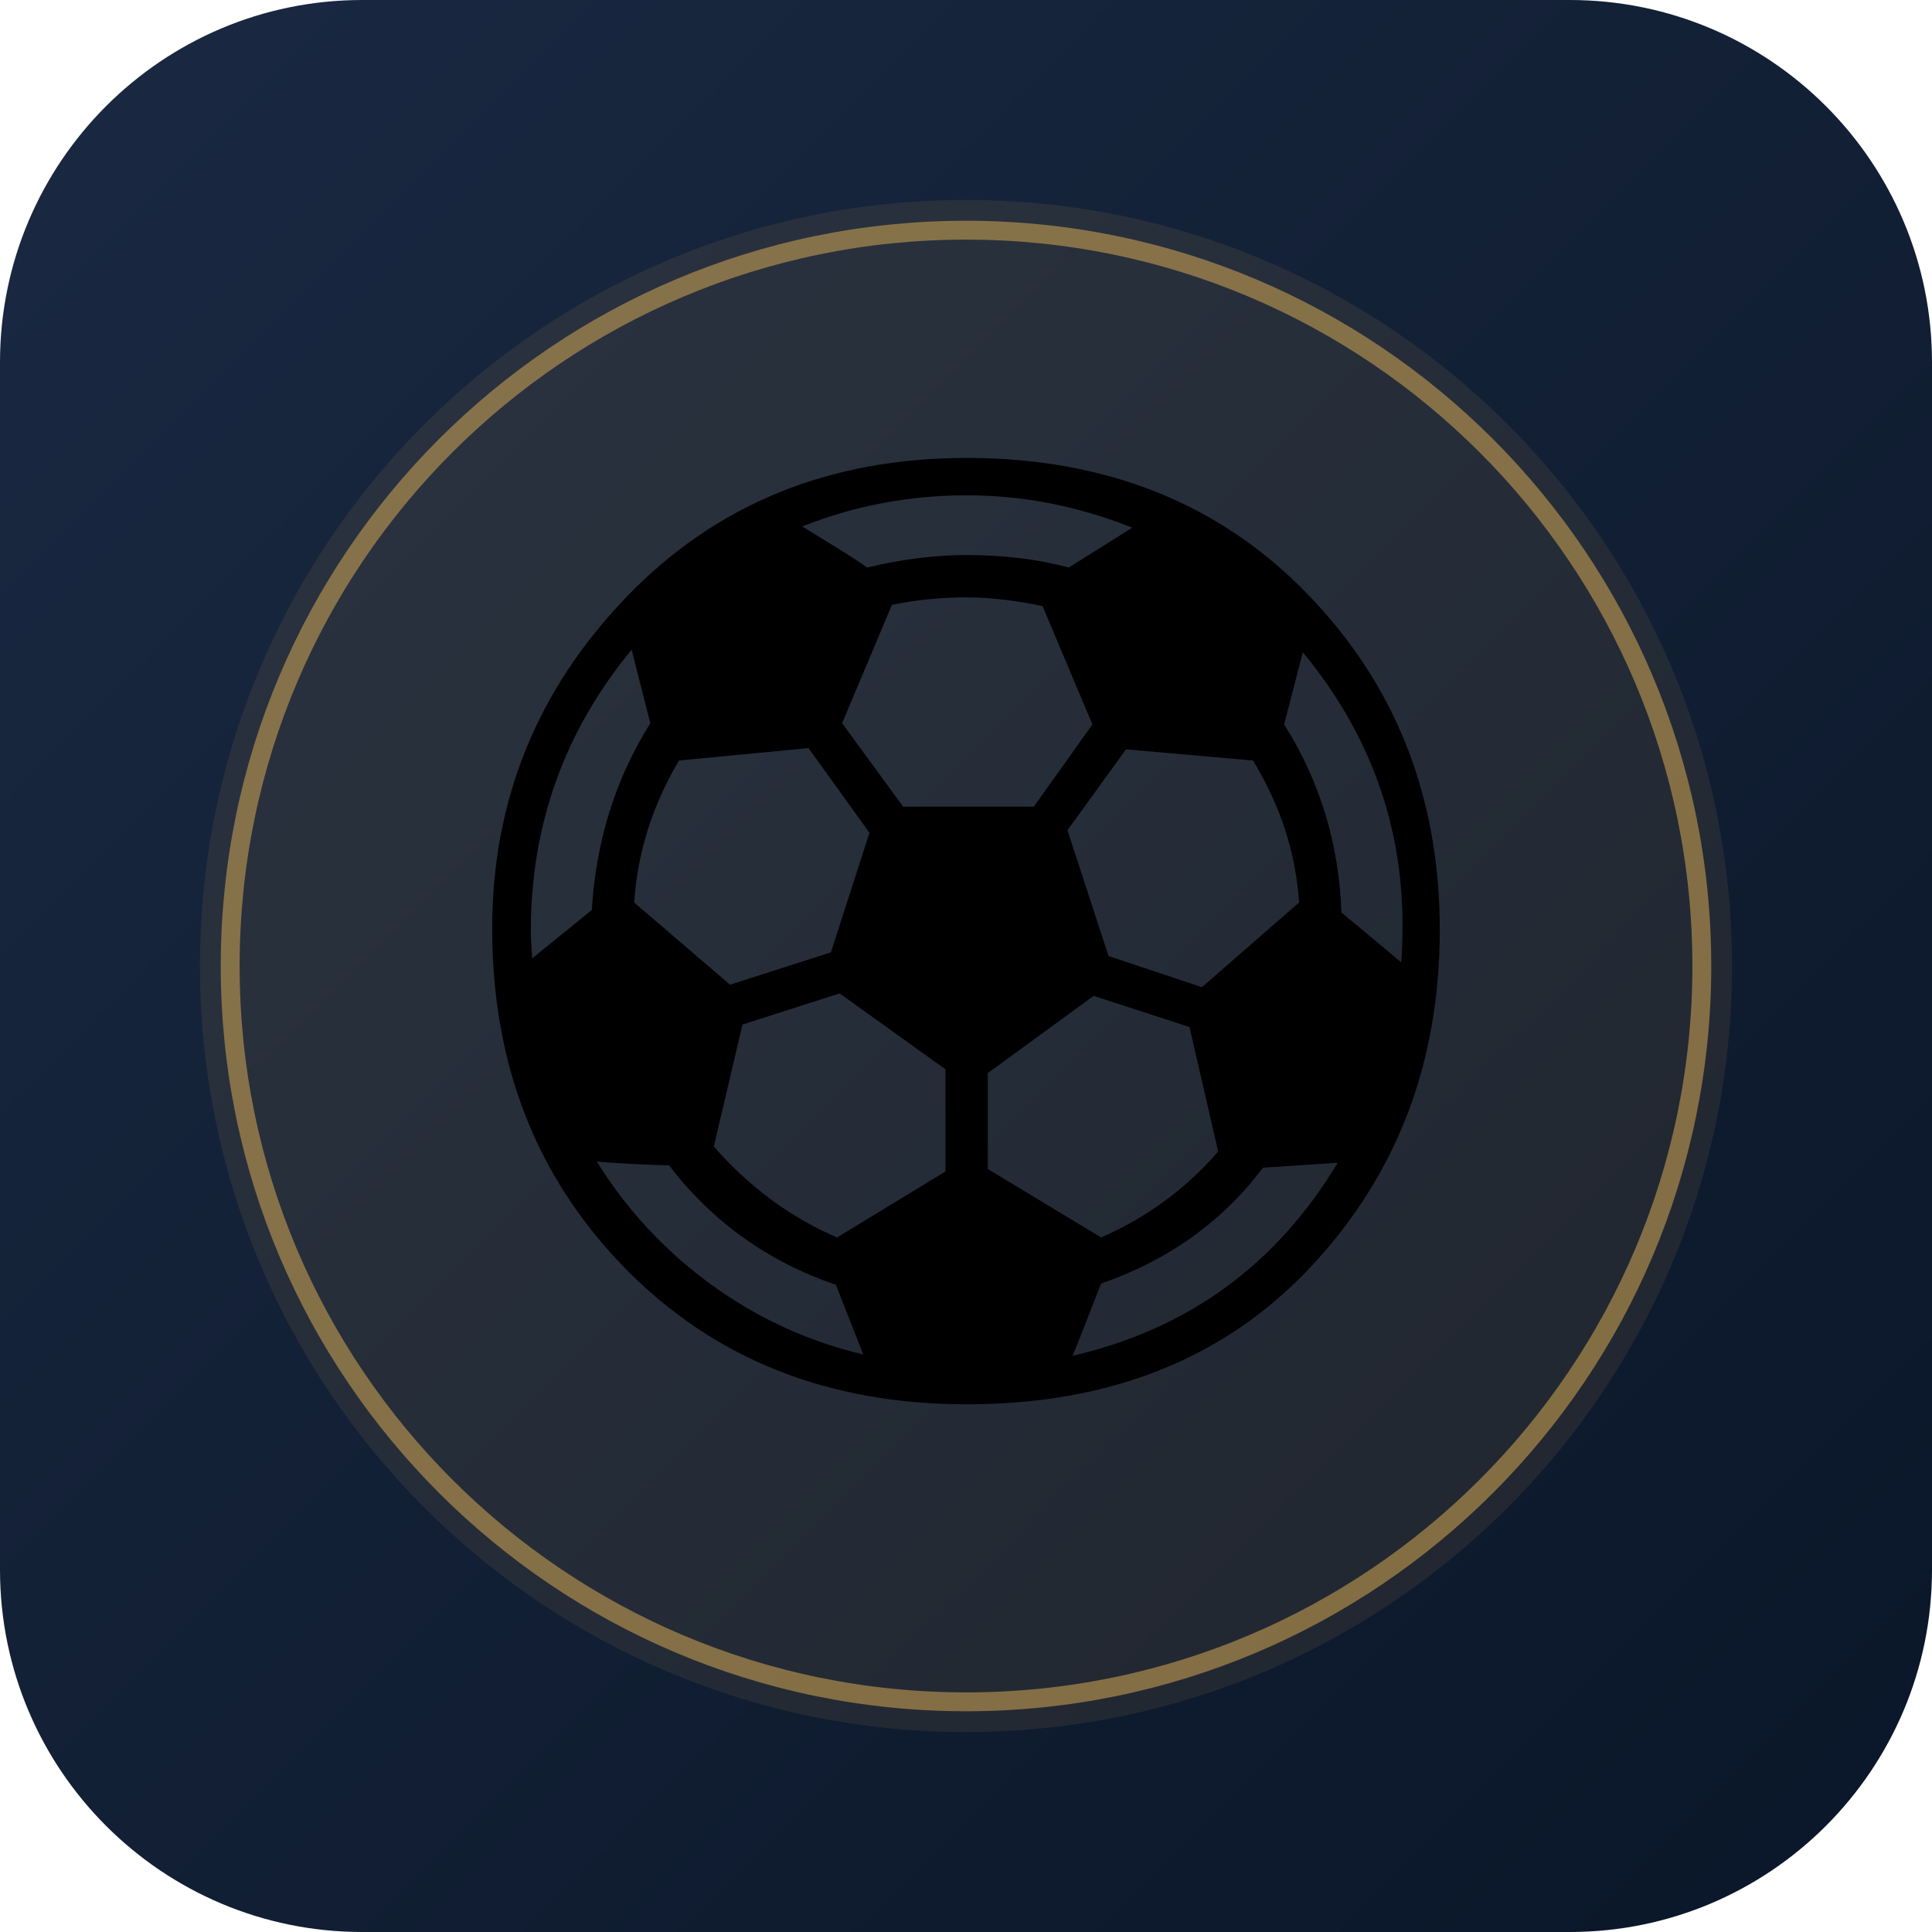
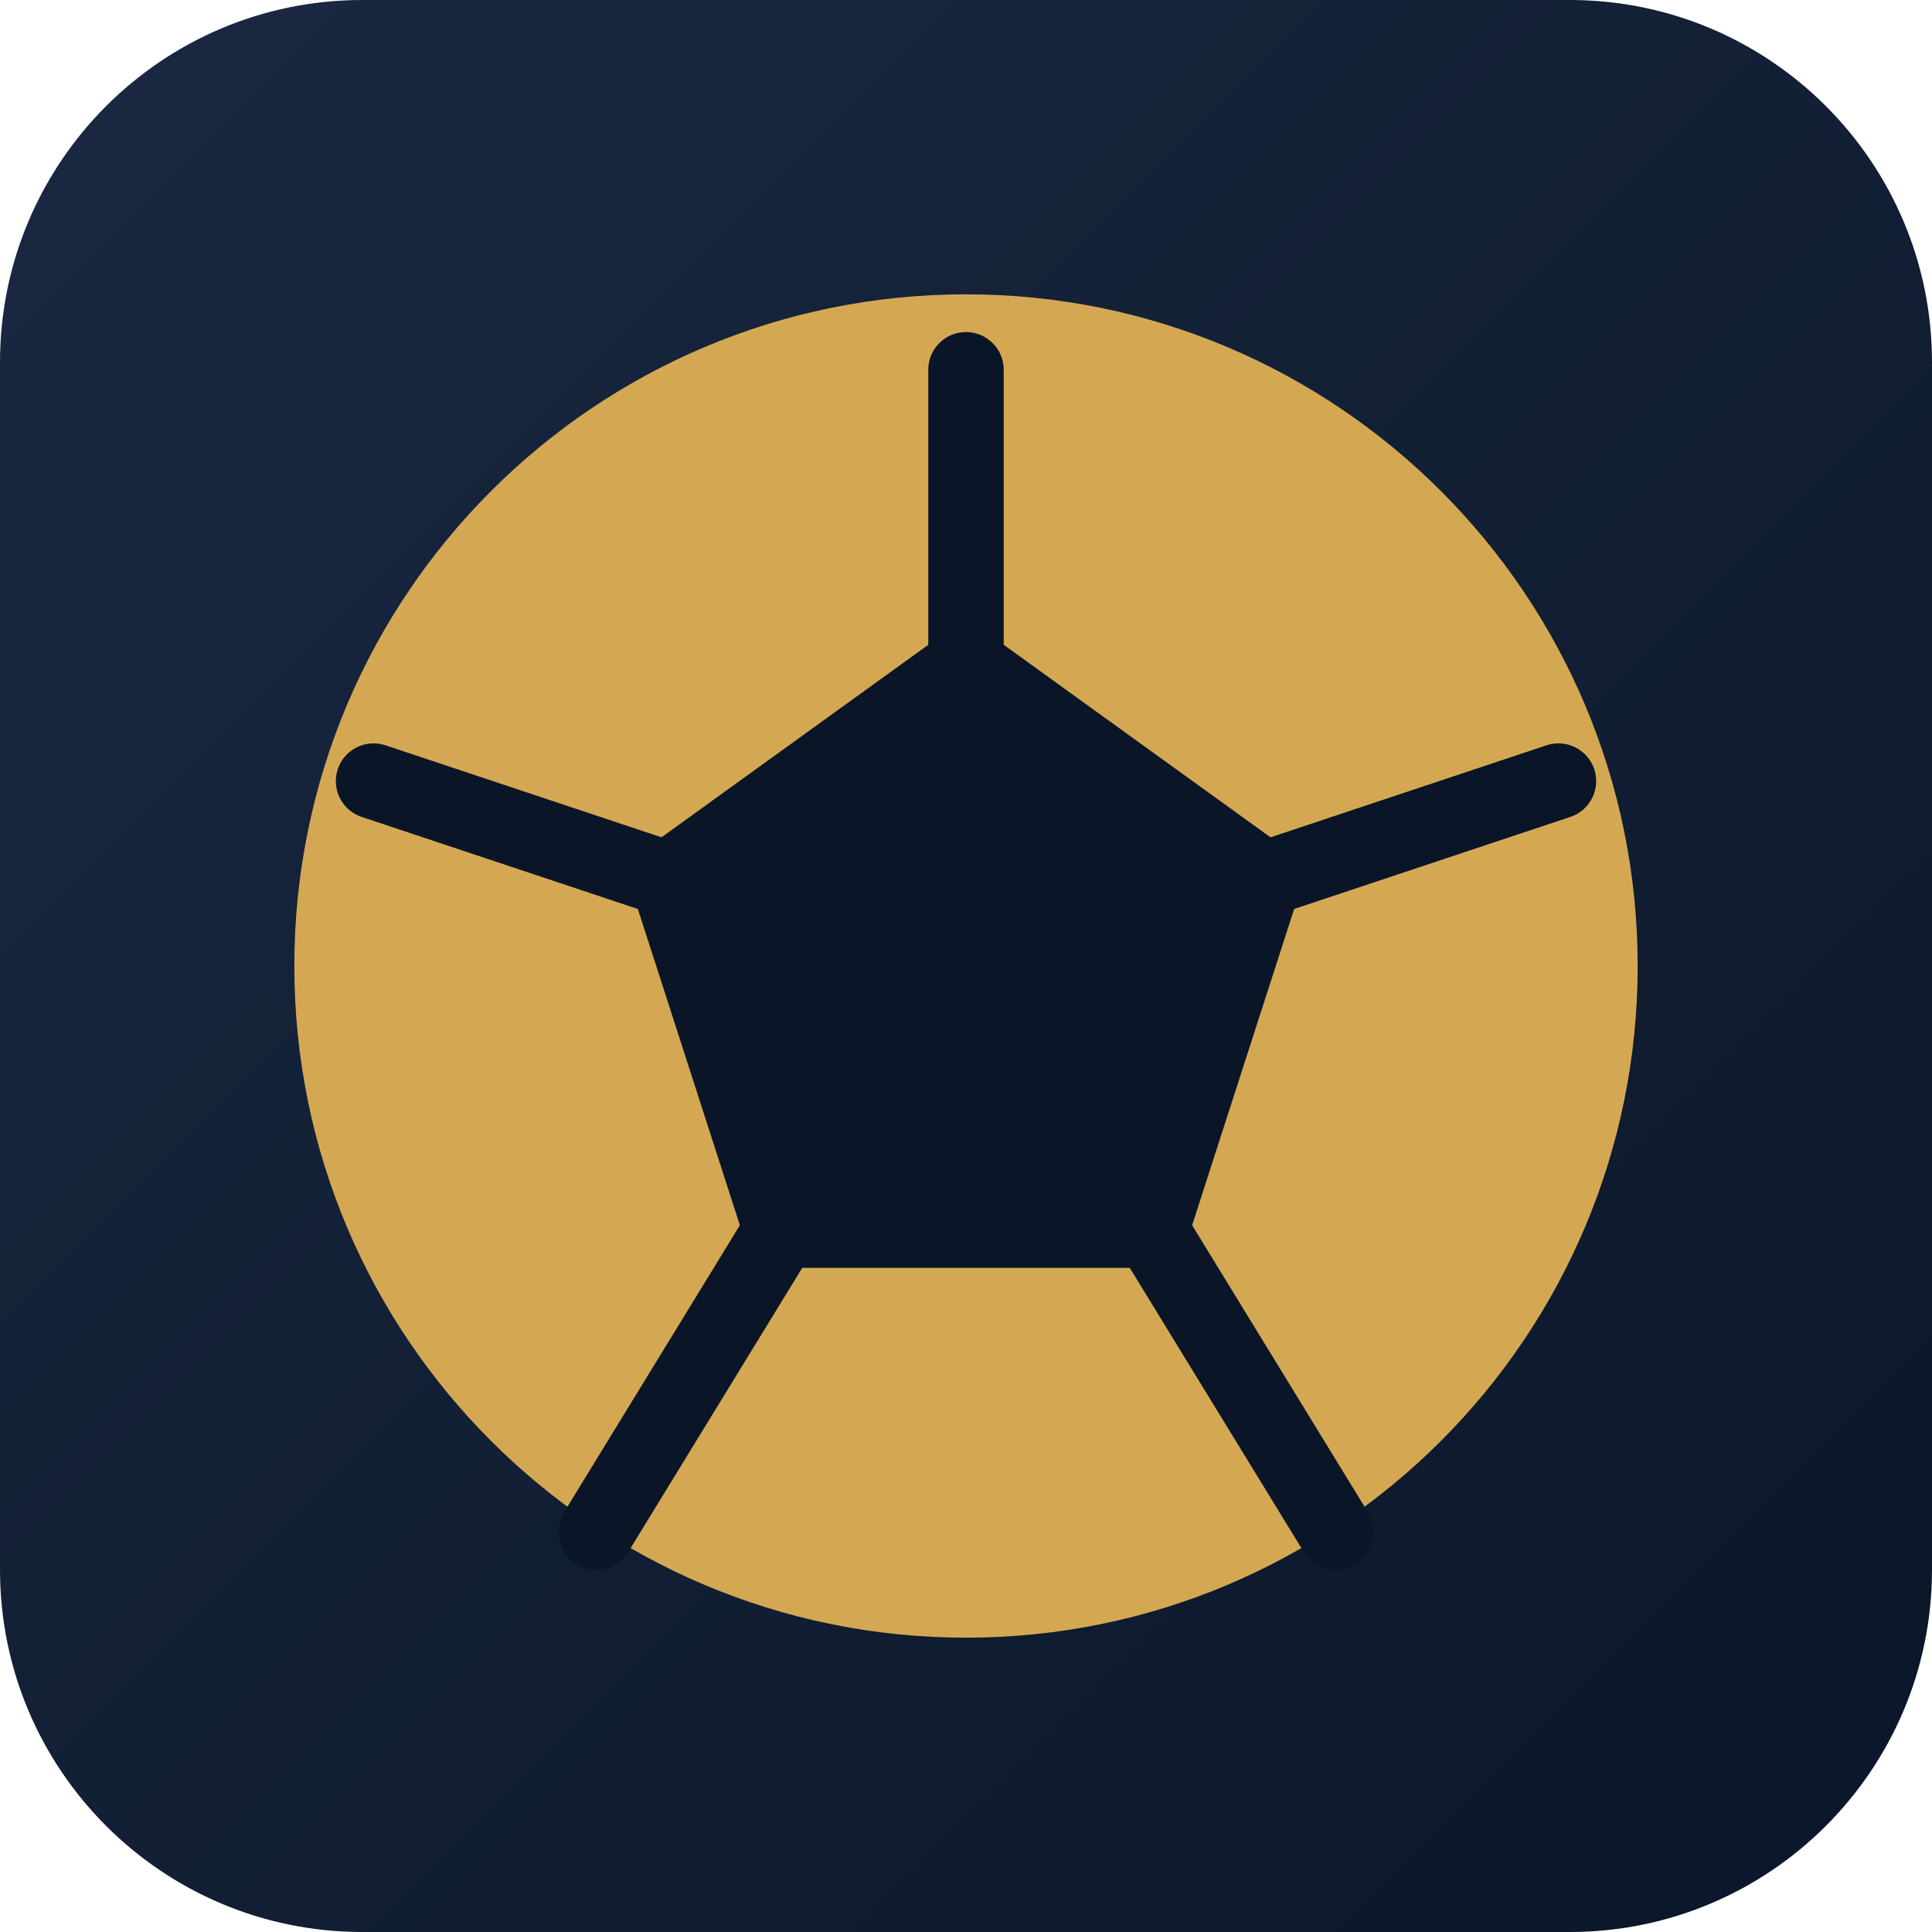
<svg xmlns="http://www.w3.org/2000/svg" viewBox="0 0 512 512" width="512" height="512">
  <defs>
    <linearGradient id="bg512" x1="0%" y1="0%" x2="100%" y2="100%">
      <stop offset="0%" stop-color="#1a2942" />
      <stop offset="100%" stop-color="#0a1628" />
    </linearGradient>
  </defs>
  <rect width="512" height="512" fill="url(#bg512)" rx="96" />
-   <circle cx="256" cy="256" r="203" fill="#d4a853" opacity="0.10" />
-   <circle cx="256" cy="256" r="195" fill="none" stroke="#d4a853" stroke-width="5" opacity="0.55" />
-   <text x="256" y="256" font-size="330" text-anchor="middle" dominant-baseline="central" font-family="'Apple Color Emoji','Segoe UI Emoji','Noto Color Emoji','Twemoji Mozilla',sans-serif">⚽</text>
+   <circle cx="256" cy="256" r="178" fill="#d4a853" />
+   <g stroke="#0a1628" stroke-width="20" stroke-linecap="round" stroke-linejoin="round">
+     <polygon points="256,176 335,233 305,326 207,326 177,233" fill="#0a1628" />
+     <line x1="256" y1="176" x2="256" y2="98" />
+     <line x1="335" y1="233" x2="413" y2="207" />
+     <line x1="177" y1="233" x2="99" y2="207" />
+     <line x1="207" y1="326" x2="158" y2="406" />
+     <line x1="305" y1="326" x2="354" y2="406" />
+   </g>
</svg>
